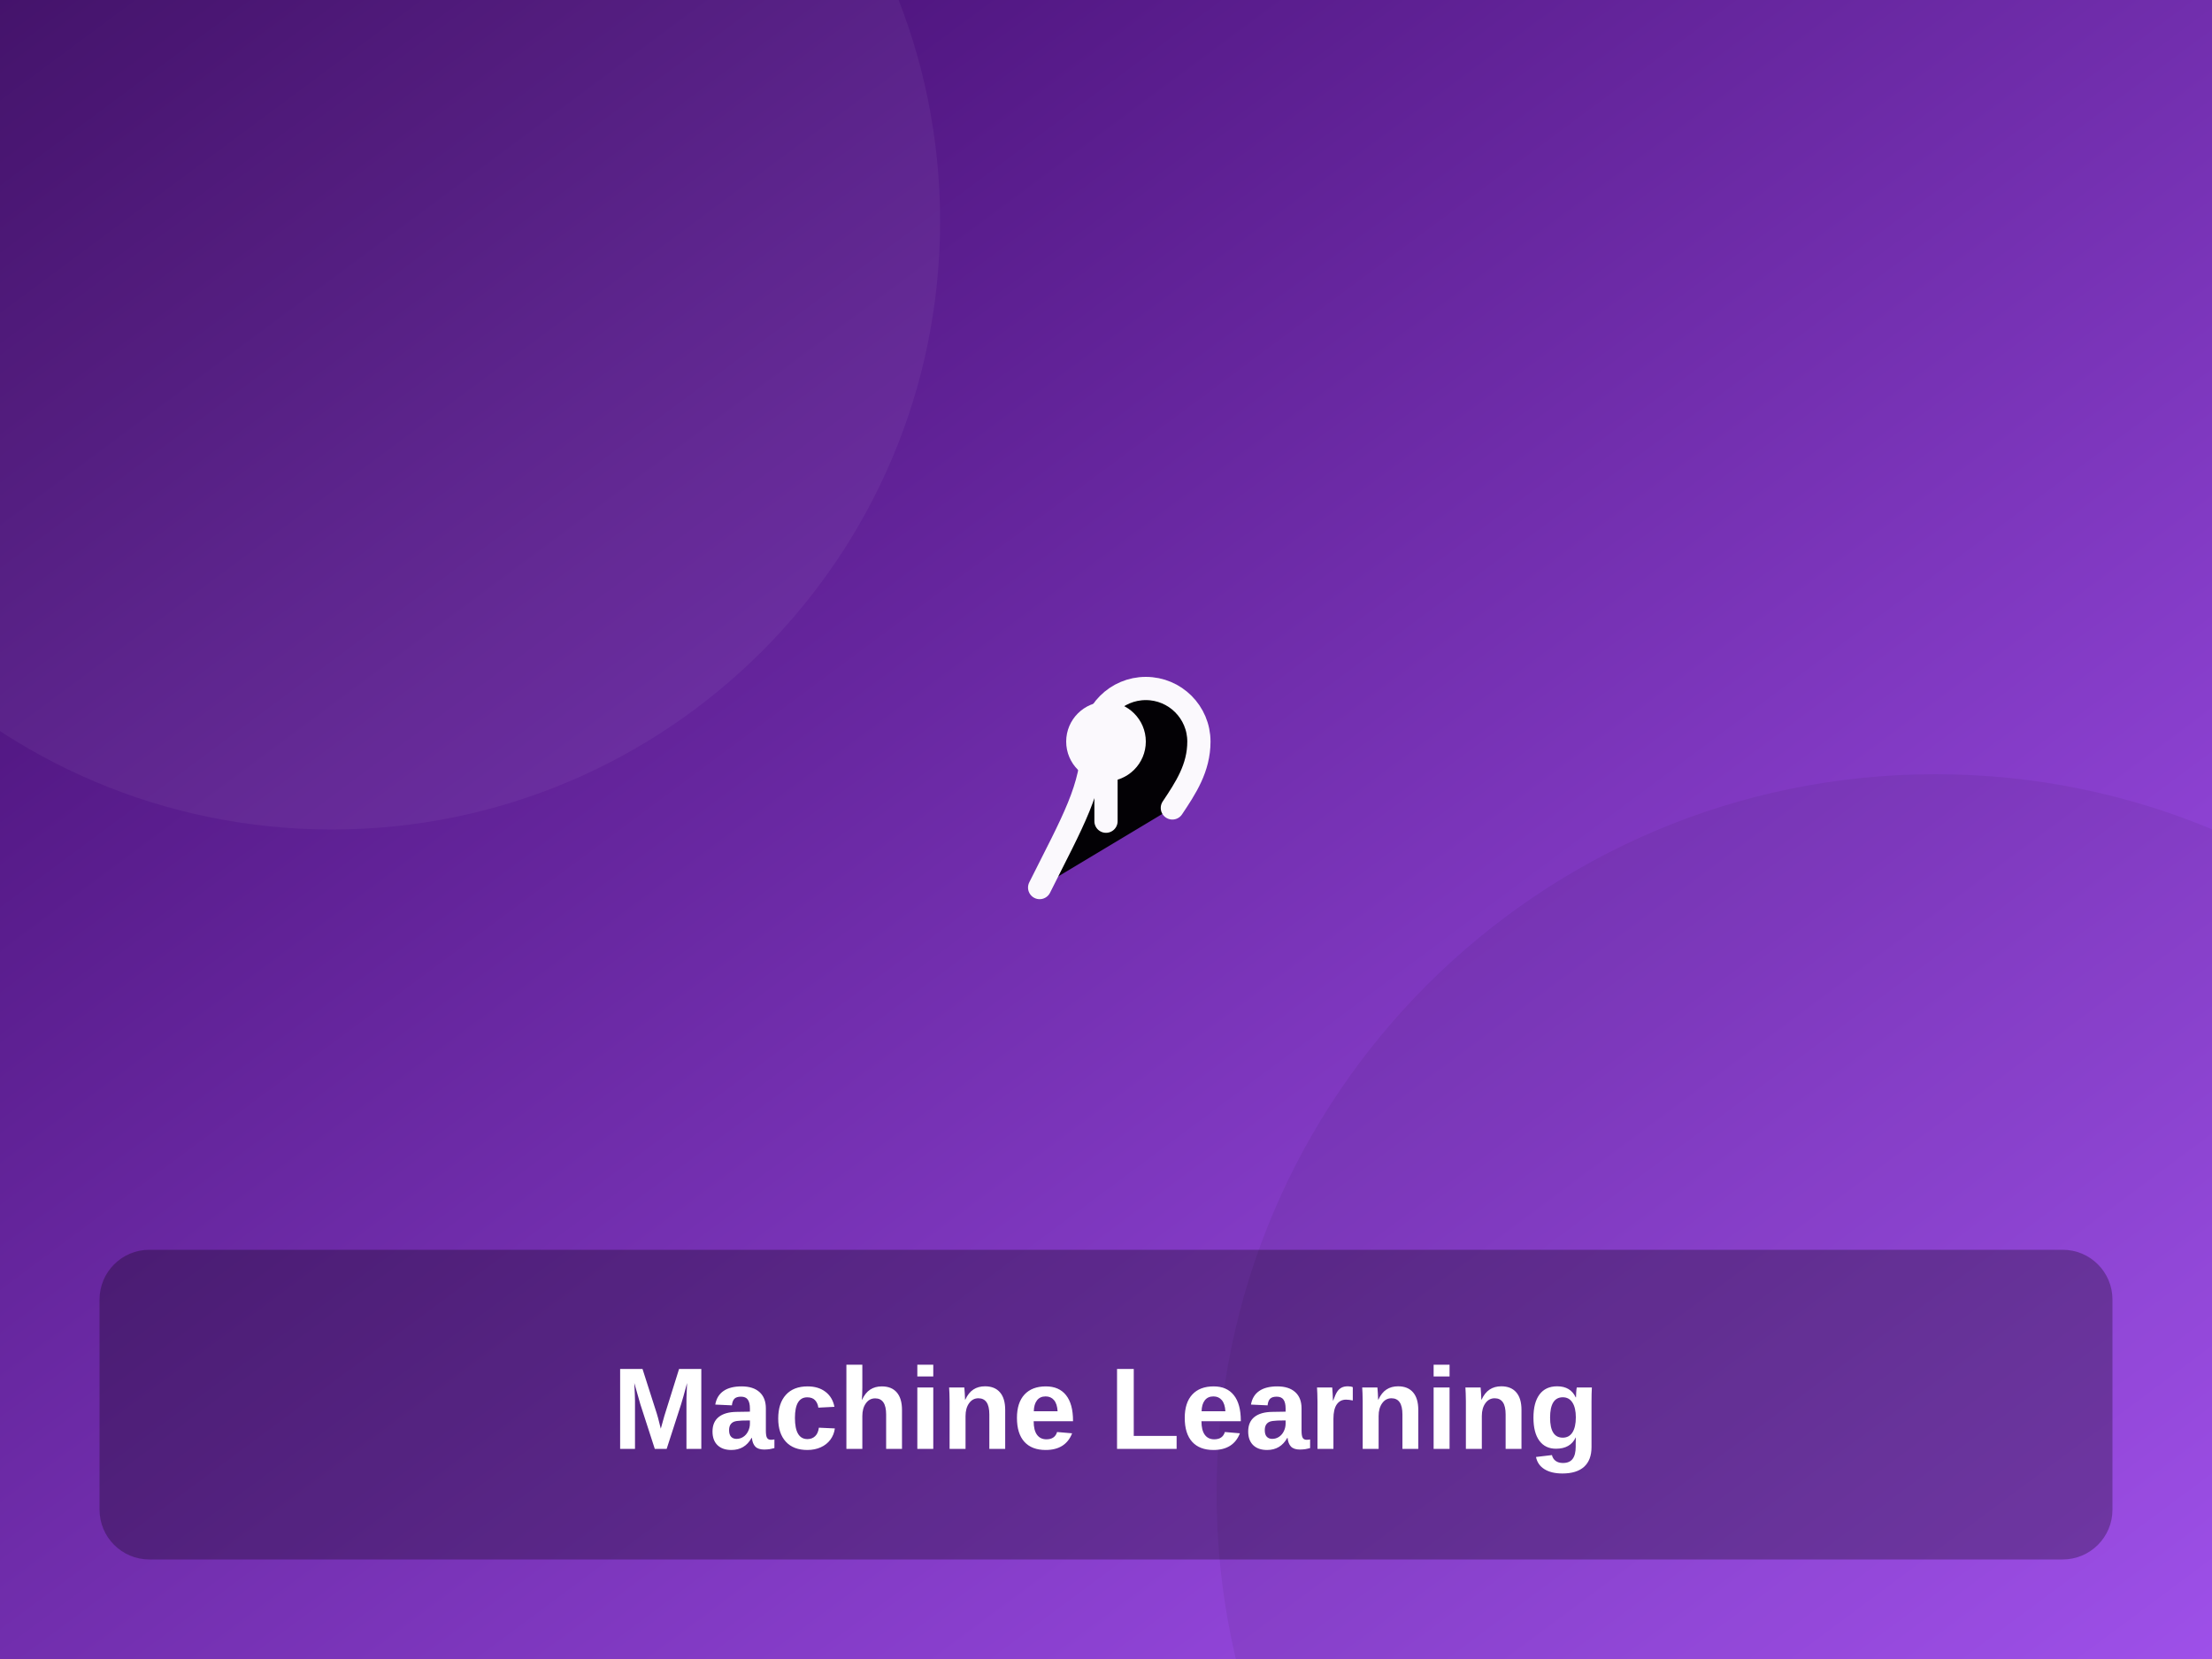
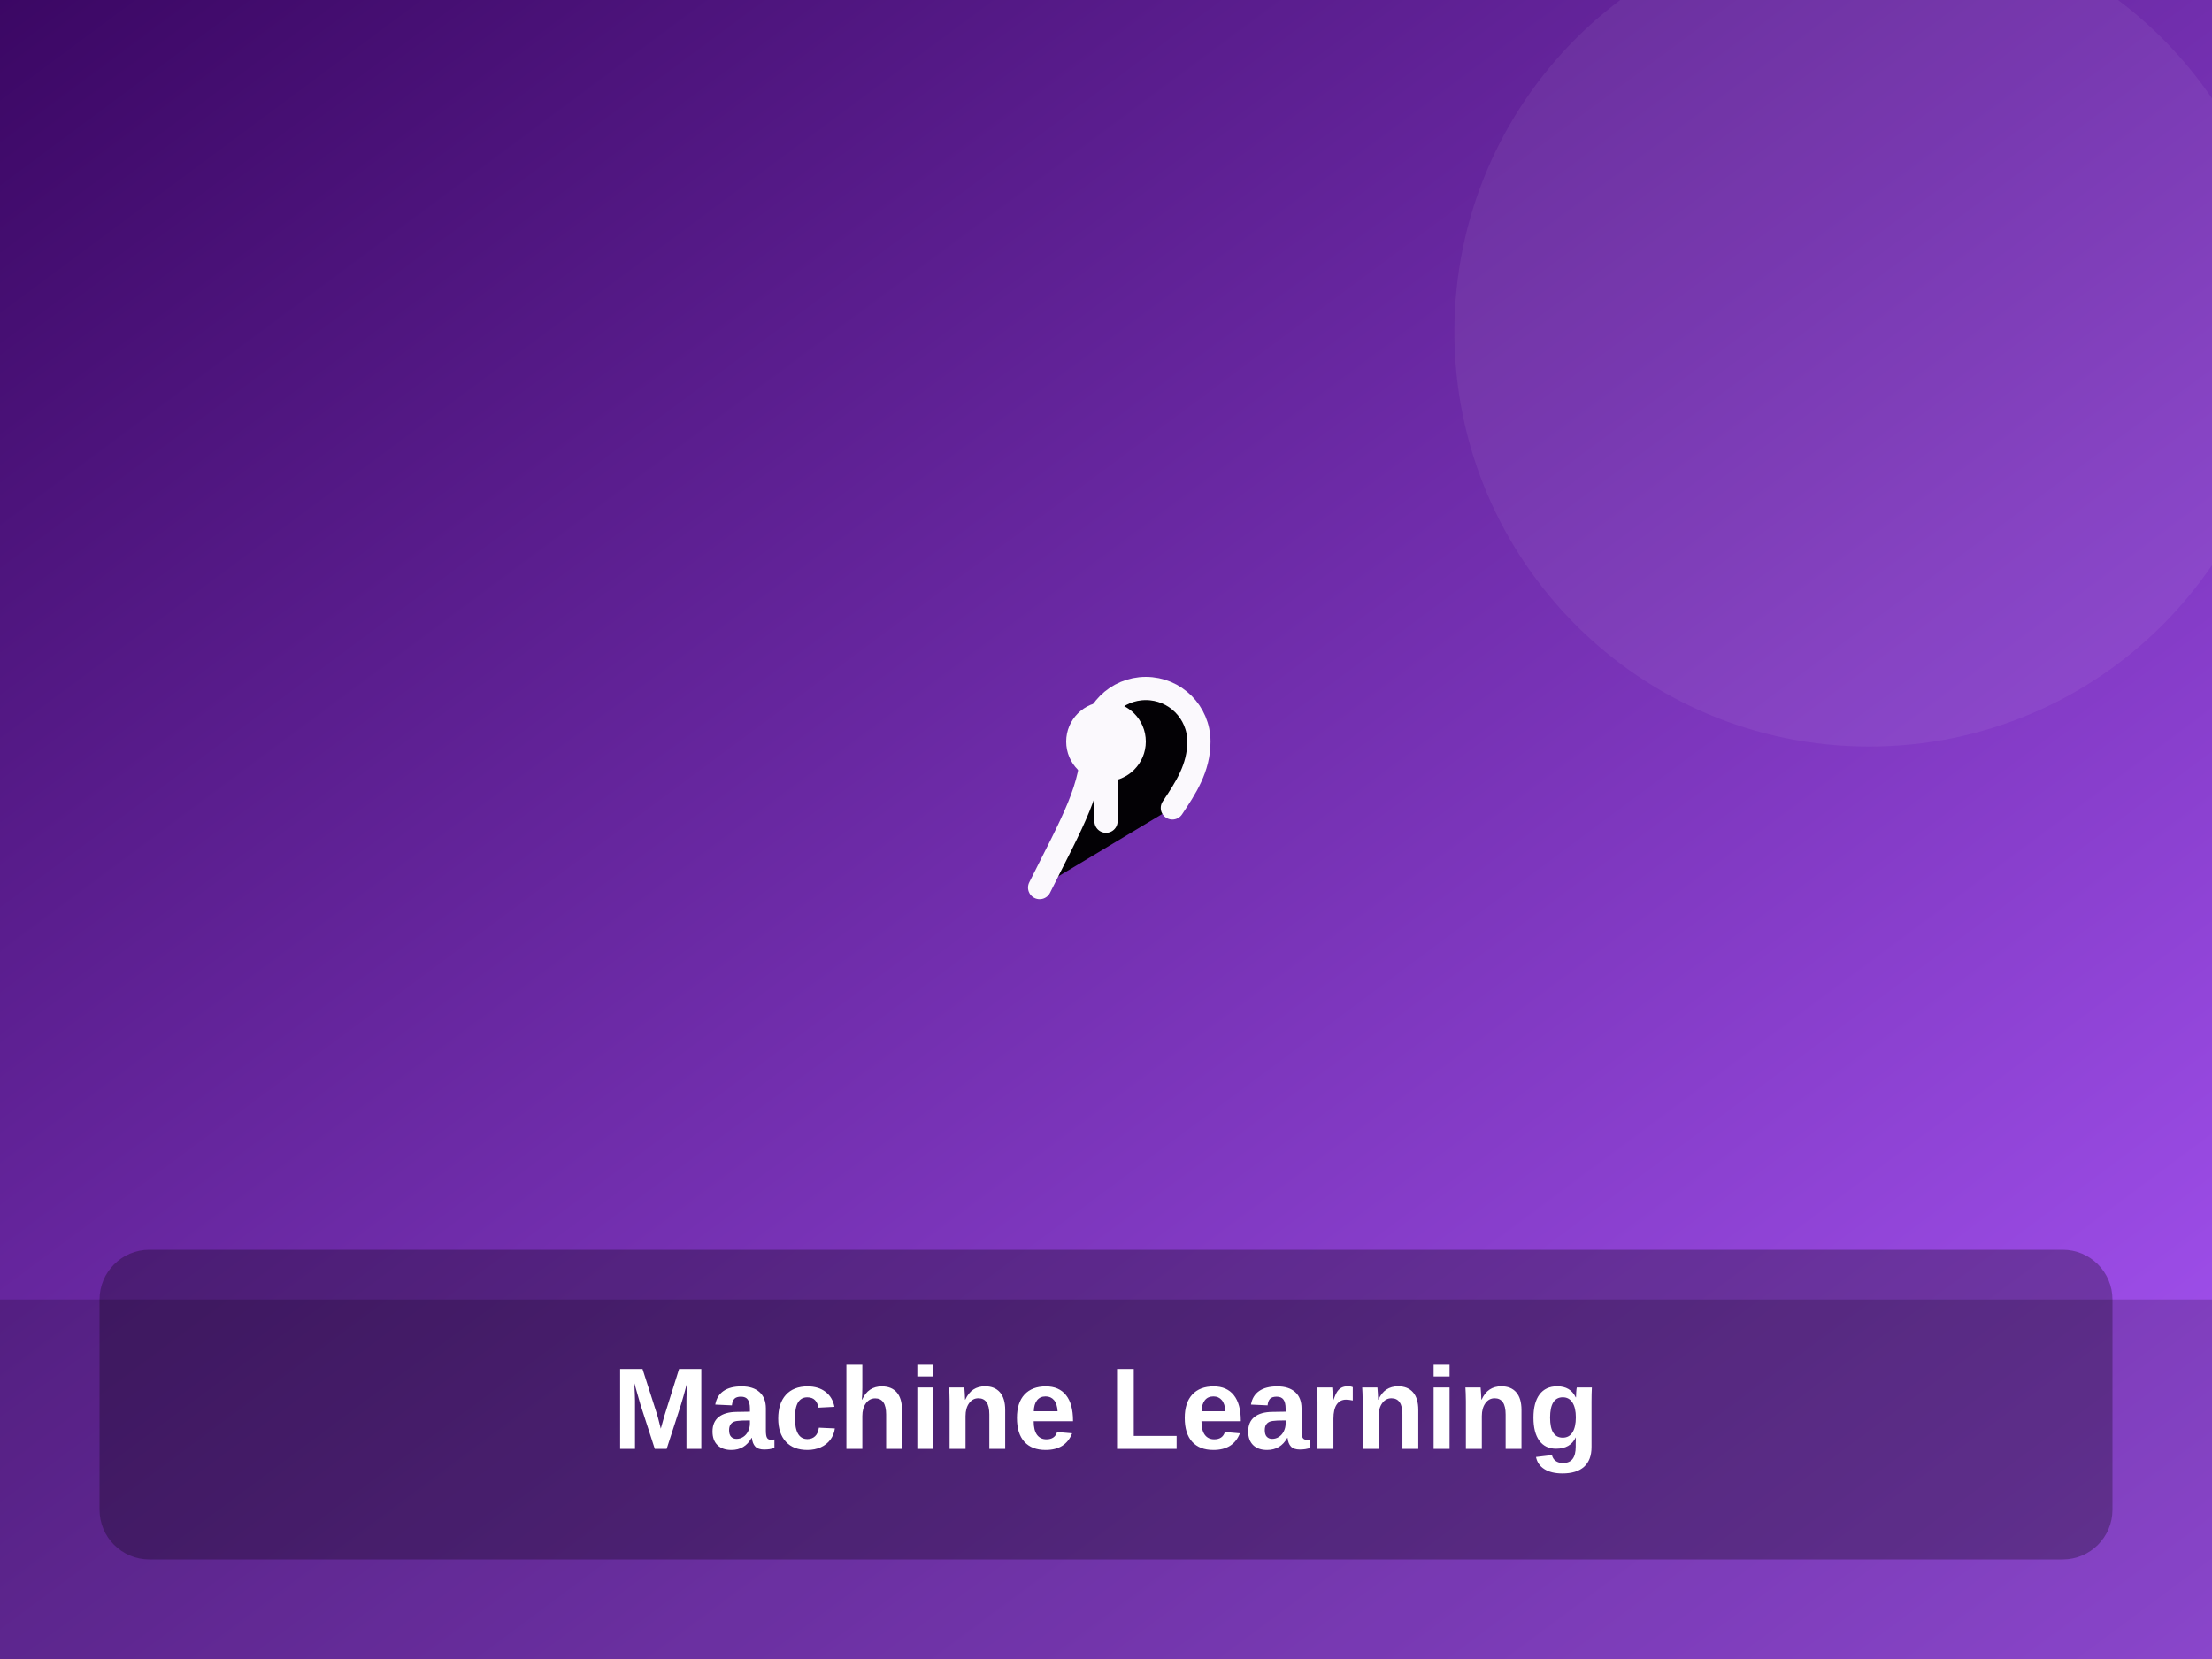
<svg xmlns="http://www.w3.org/2000/svg" width="800" height="600" viewBox="0 0 800 600">
  <defs>
    <linearGradient id="bg" x1="0" y1="0" x2="1" y2="1">
      <stop offset="0%" stop-color="#3b0764" />
      <stop offset="100%" stop-color="#a855f7" />
    </linearGradient>
  </defs>
  <rect width="800" height="600" fill="url(#bg)" />
-   <rect x="0" y="0" width="800" height="600" fill="url(#bg)" opacity="0.35" />
-   <circle cx="120" cy="80" r="220" fill="#ffffff" opacity="0.05" />
-   <circle cx="700" cy="540" r="260" fill="#000000" opacity="0.06" />
+   <rect width="800" height="600" fill="url(#bg)" opacity="0.35" />
+   <circle cx="400" cy="300" r="330" fill="url(#halo)" />
+   <rect width="800" height="600" fill="url(#sheen)" />
+   <rect y="470" width="800" height="130" fill="#000000" opacity="0.18" />
+   <circle cx="676" cy="120" r="150" fill="#ffffff" opacity="0.06" />
  <g transform="translate(400,285)" opacity="0.97">
    <g transform="translate(-60,-60) scale(1.20)">
      <path d="M30 80c10-20 16-30 16-44a16 16 0 0 1 32 0c0 8-4 14-8 20M50 46v14" stroke="#fff" stroke-width="7" stroke-linecap="round" />
      <circle cx="50" cy="36" r="12" fill="#fff" />
    </g>
  </g>
  <rect x="36" y="452" width="728" height="112" rx="18" fill="#000000" opacity="0.28" />
  <text x="400" y="524" text-anchor="middle" fill="#ffffff" font-family="Arial, sans-serif" font-size="42" font-weight="bold">Machine Learning</text>
</svg>
